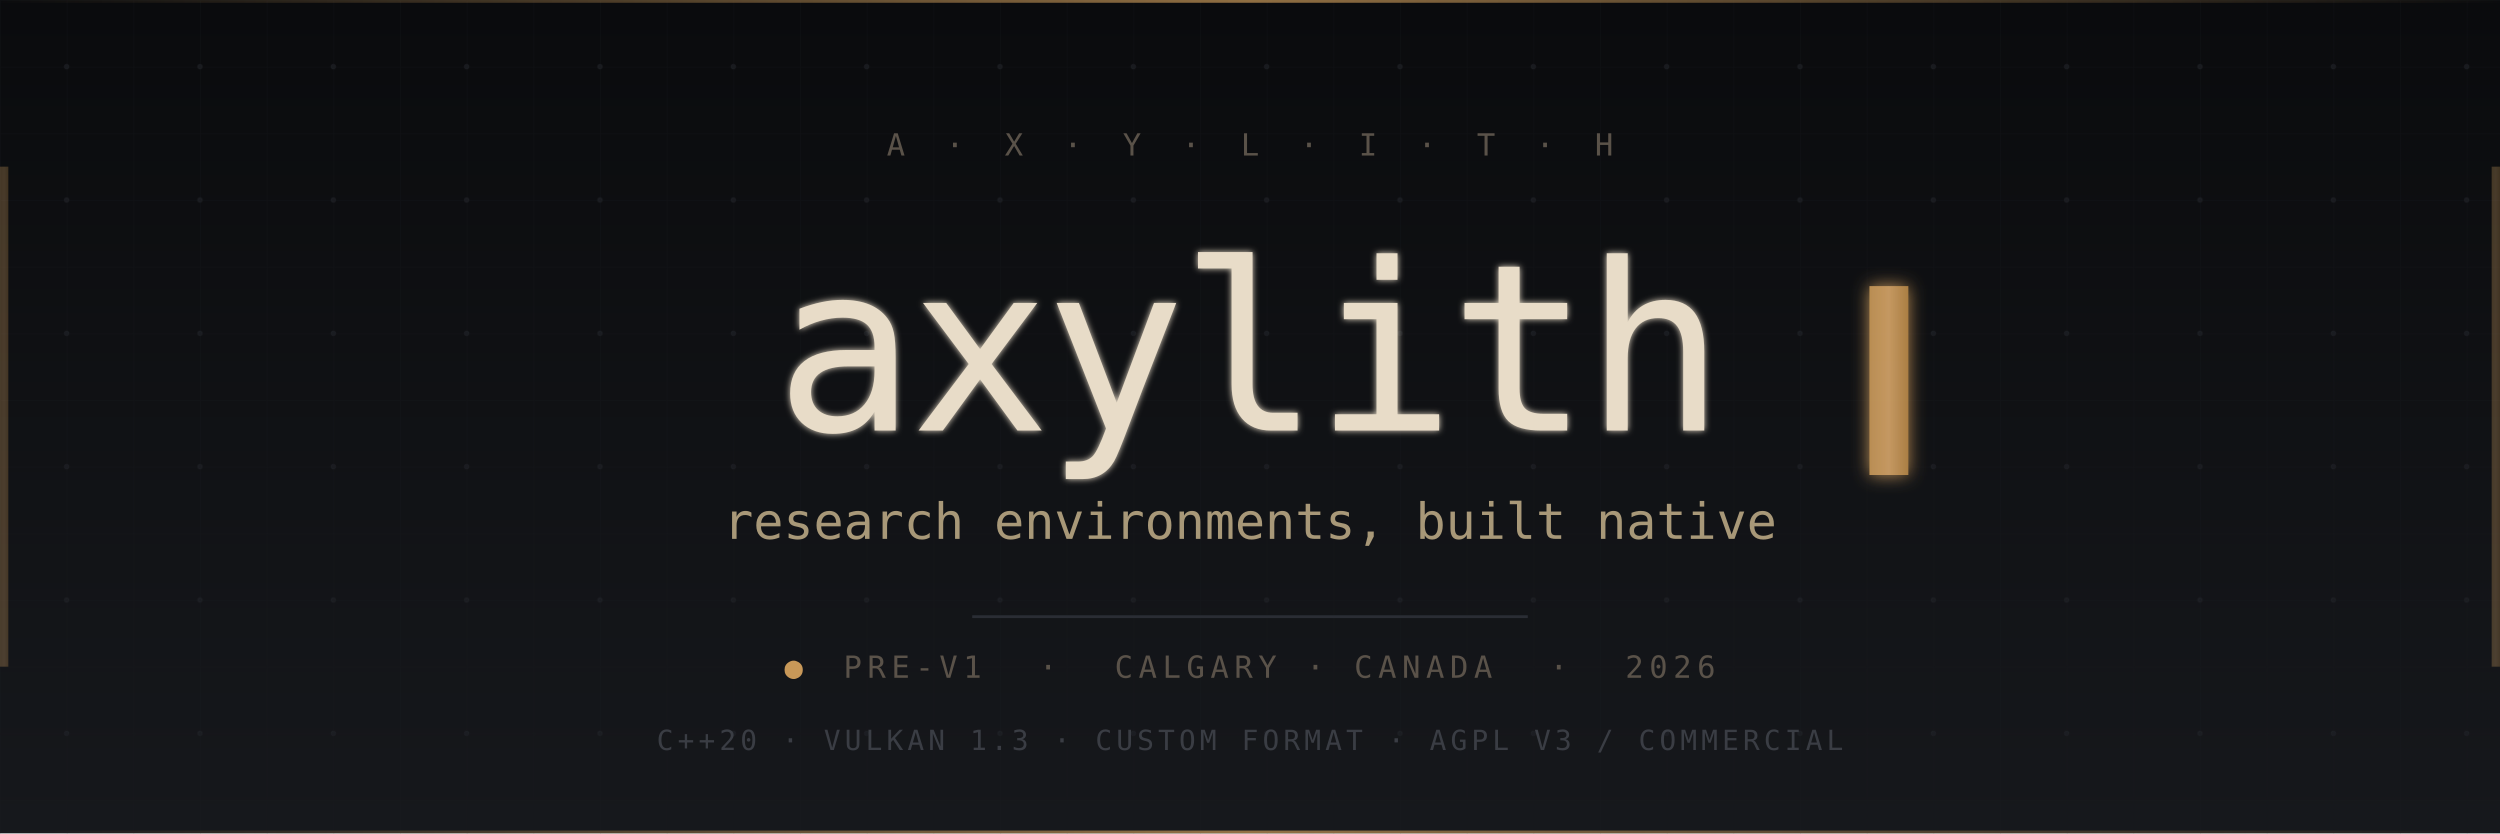
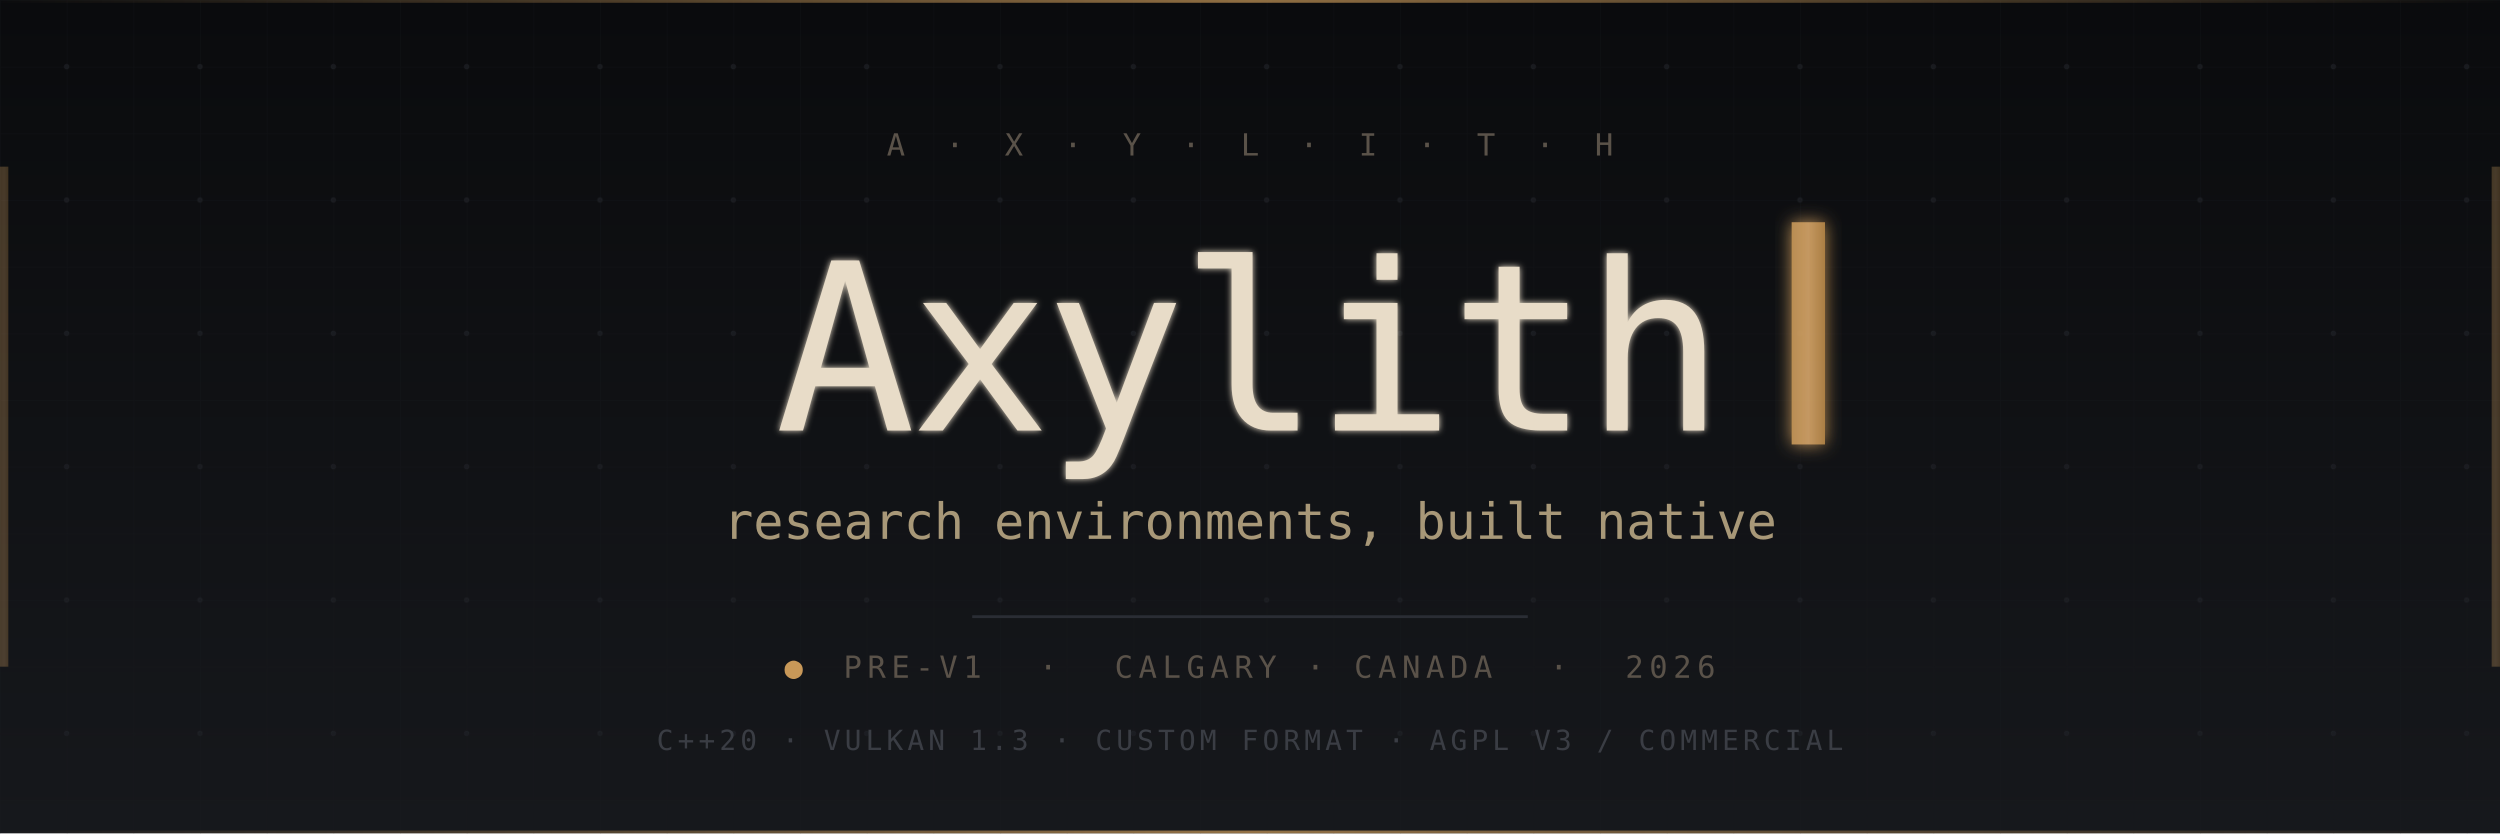
<svg xmlns="http://www.w3.org/2000/svg" viewBox="0 0 900 300" width="900" height="300" role="img" aria-label="Axylith">
  <defs>
    <linearGradient id="bg-org" x1="0" y1="0" x2="0" y2="1">
      <stop offset="0%" stop-color="#0a0b0d" />
      <stop offset="100%" stop-color="#16181c" />
    </linearGradient>
    <linearGradient id="acc-org" x1="0" y1="0" x2="1" y2="0">
      <stop offset="0%" stop-color="#c89858" />
      <stop offset="50%" stop-color="#d4a468" />
      <stop offset="100%" stop-color="#b88848" />
    </linearGradient>
    <linearGradient id="acc-fade-org" x1="0" y1="0" x2="1" y2="0">
      <stop offset="0%" stop-color="#c89858" stop-opacity="0" />
      <stop offset="50%" stop-color="#c89858" stop-opacity="0.7" />
      <stop offset="100%" stop-color="#c89858" stop-opacity="0" />
    </linearGradient>
    <filter id="glow-org" x="-50%" y="-50%" width="200%" height="200%">
      <feGaussianBlur stdDeviation="3" result="b" />
      <feMerge>
        <feMergeNode in="b" />
        <feMergeNode in="SourceGraphic" />
      </feMerge>
    </filter>
    <filter id="soft-glow-org" x="-50%" y="-50%" width="200%" height="200%">
      <feGaussianBlur stdDeviation="1.2" result="b" />
      <feMerge>
        <feMergeNode in="b" />
        <feMergeNode in="SourceGraphic" />
      </feMerge>
    </filter>
    <pattern id="grid-org" width="24" height="24" patternUnits="userSpaceOnUse">
      <path d="M 24 0 L 0 0 0 24" fill="none" stroke="#1a1c20" stroke-width="0.5" />
    </pattern>
    <pattern id="dot-org" width="48" height="48" patternUnits="userSpaceOnUse">
      <circle cx="24" cy="24" r="1" fill="#1f2126" />
    </pattern>
  </defs>
  <rect width="900" height="300" fill="url(#bg-org)" />
  <rect width="900" height="300" fill="url(#dot-org)" opacity="0.7" />
  <rect width="900" height="300" fill="url(#grid-org)" opacity="0.3" />
  <rect x="0" y="0" width="900" height="1" fill="url(#acc-fade-org)" />
  <rect x="0" y="299" width="900" height="1" fill="url(#acc-fade-org)" />
  <text x="450" y="56" font-family="JetBrains Mono, Menlo, Consolas, monospace" font-size="11" fill="#5a5249" letter-spacing="4" text-anchor="middle">
    A · X · Y · L · I · T · H
  </text>
  <g font-family="JetBrains Mono, Menlo, Consolas, monospace">
    <text x="450" y="155" fill="#e8dcc8" font-size="84" font-weight="500" letter-spacing="-2" text-anchor="middle" filter="url(#soft-glow-org)">
-       axylith
+       Axylith
    </text>
-     <rect x="673" y="103" width="14" height="68" fill="url(#acc-org)" filter="url(#glow-org)" opacity="0.92">
+     <rect x="645" y="80" width="12" height="80" fill="url(#acc-org)" filter="url(#glow-org)" opacity="0.92">
      <animate attributeName="opacity" values="0.92;0.92;0.0;0.0;0.92" dur="1.1s" repeatCount="indefinite" />
    </rect>
    <text x="450" y="194" fill="#a89878" font-size="18" font-weight="400" letter-spacing="0" text-anchor="middle">
      research environments, built native
    </text>
    <line x1="350" y1="222" x2="550" y2="222" stroke="#2a2d34" stroke-width="1" />
    <text x="450" y="244" font-size="11" fill="#5a5249" letter-spacing="2" text-anchor="middle">
      <tspan fill="url(#acc-org)" opacity="0.8">●</tspan>
      <tspan dx="8">PRE-V1</tspan>
      <tspan dx="14">·</tspan>
      <tspan dx="14">CALGARY · CANADA</tspan>
      <tspan dx="14">·</tspan>
      <tspan dx="14">2026</tspan>
    </text>
    <text x="450" y="270" font-size="10" fill="#3a3d44" letter-spacing="1.5" text-anchor="middle">
      C++20 · VULKAN 1.3 · CUSTOM FORMAT · AGPL V3 / COMMERCIAL
    </text>
  </g>
  <rect x="0" y="60" width="3" height="180" fill="url(#acc-org)" opacity="0.3" />
  <rect x="897" y="60" width="3" height="180" fill="url(#acc-org)" opacity="0.3" />
</svg>
